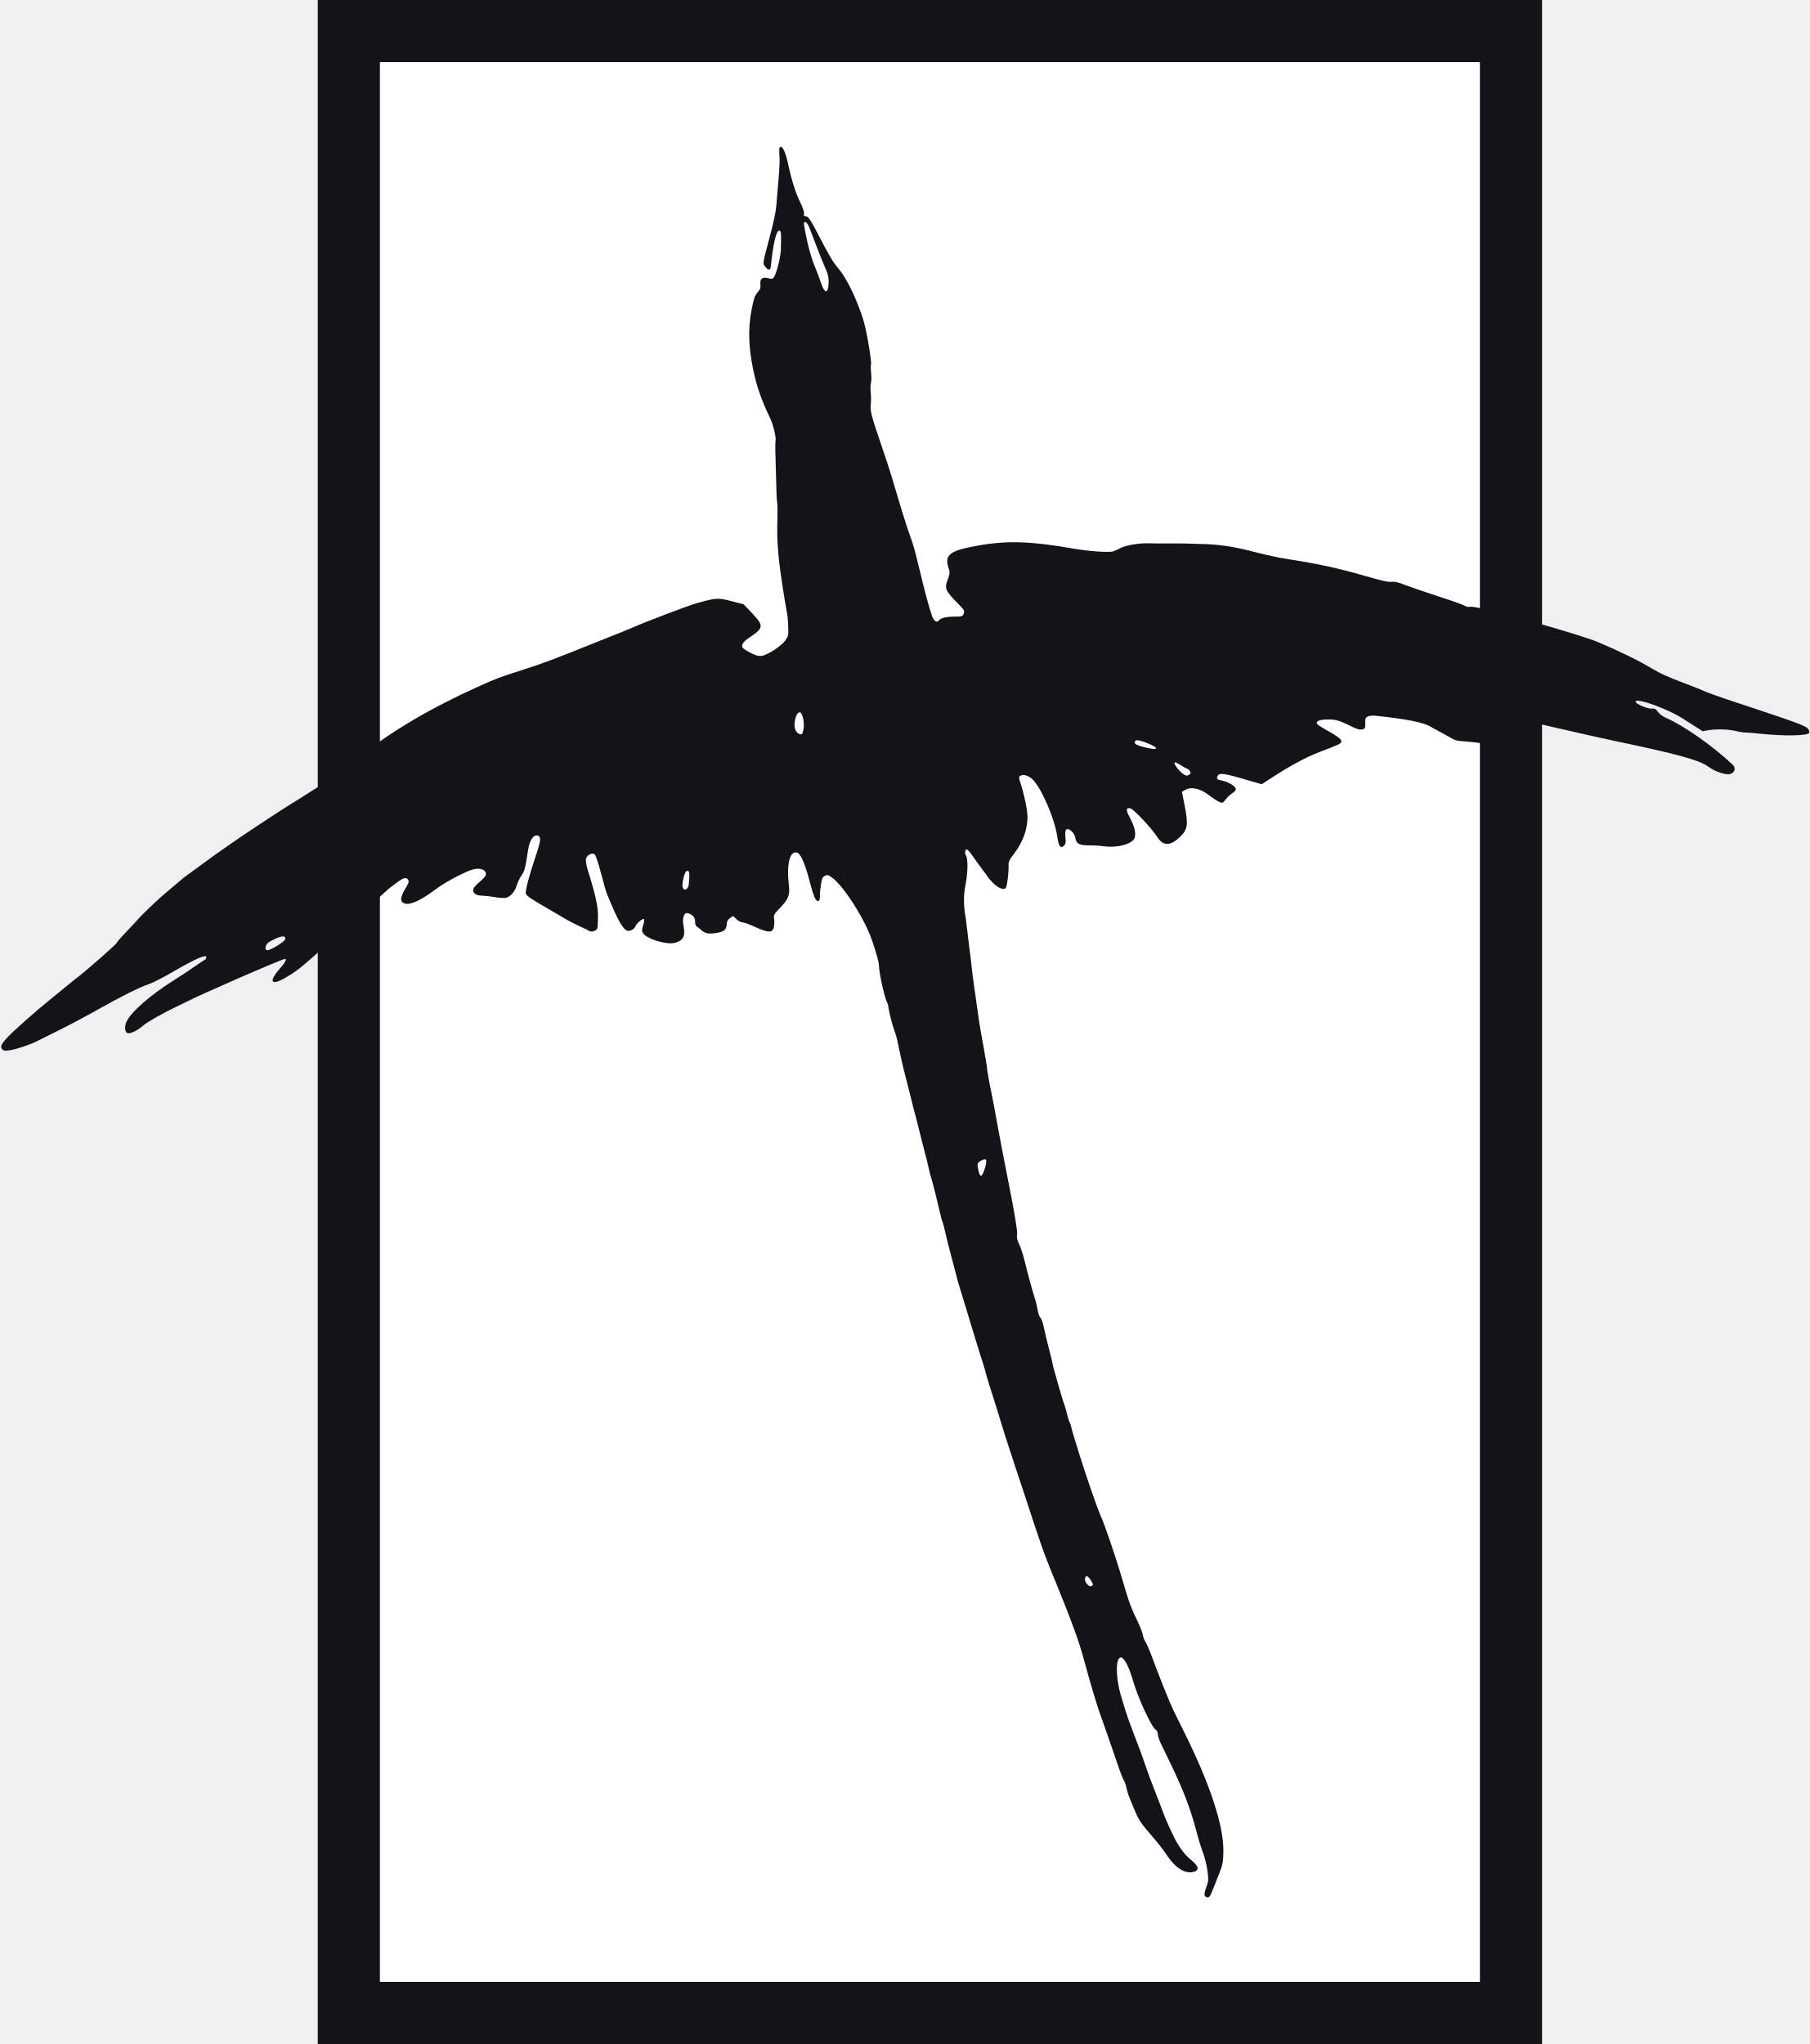
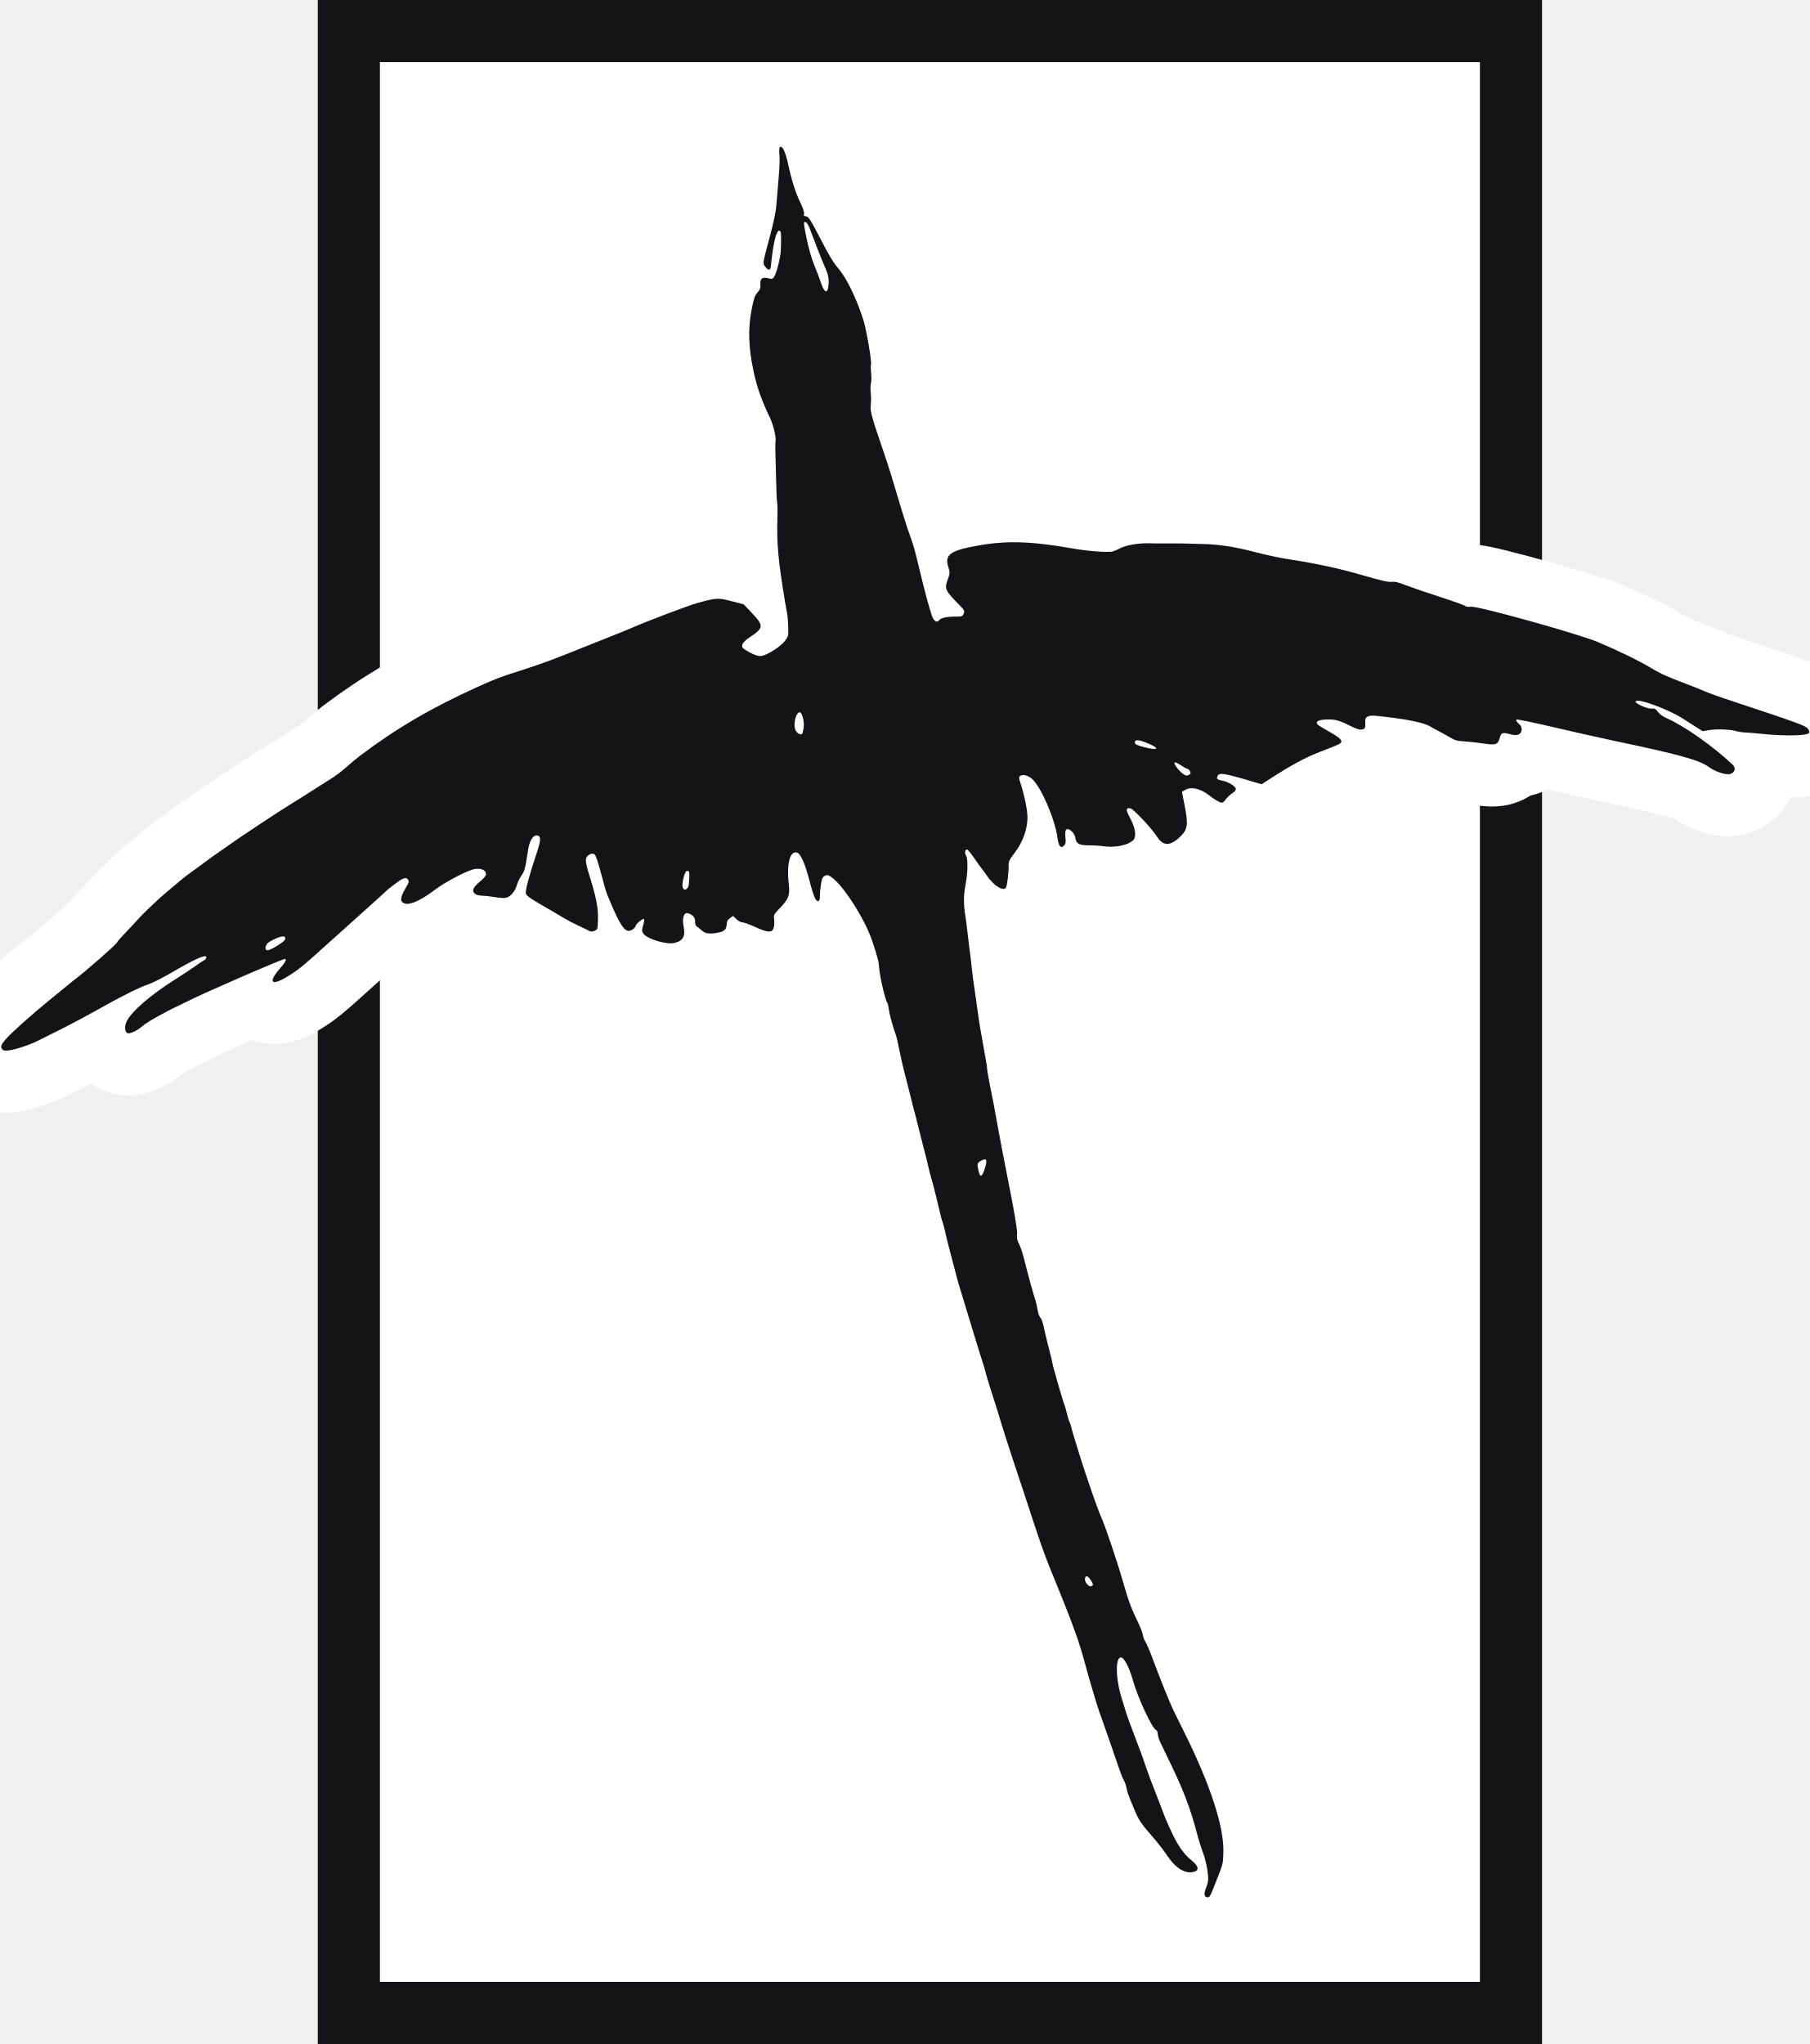
<svg xmlns="http://www.w3.org/2000/svg" viewBox="0 0 565.14 638.26" width="565.14" height="638.26" role="img" aria-label="The New Critic">
  <rect id="ground" x="0" y="0" width="565.14" height="638.26" fill="none" />
  <path id="field" fill="#FFFFFF" d="M108.94 9.7H471.86V628.56H108.94Z" />
  <path id="box" fill="none" stroke="#121417" stroke-width="19.4" d="M108.94 9.7H471.86V628.56H108.94Z" />
+   <path id="halo" fill="none" stroke="#FFFFFF" stroke-width="38.8" stroke-linejoin="round" stroke-linecap="round" d="M2.20 324.07C3.88 322.19 10.66 316.16 15.21 312.49C16.24 311.66 18.41 309.87 20.05 308.53C21.70 307.18 23.21 305.94 23.43 305.79C26.17 303.81 36.41 294.84 36.56 294.28C36.62 294.06 37.44 293.08 38.38 292.11C39.30 291.16 40.89 289.45 41.92 288.34C42.93 287.20 44.19 285.88 44.70 285.37C47.28 282.82 49.94 280.34 51.51 279.02C55.91 275.27 57.86 273.66 58.44 273.28C58.79 273.04 60.55 271.76 62.35 270.42C64.15 269.09 65.99 267.73 66.44 267.42C66.89 267.12 69.06 265.60 71.27 264.04C73.47 262.49 76.14 260.67 77.19 259.98C78.23 259.30 81.07 257.42 83.47 255.82C85.90 254.21 89.16 252.11 90.75 251.13C92.34 250.17 95.57 248.14 97.91 246.63C100.28 245.12 102.93 243.43 103.82 242.88C104.71 242.34 106.43 241.05 107.62 240.01C110.15 237.82 111.66 236.57 112.49 235.94C123.82 227.40 134.90 220.92 149.32 214.42C154.68 211.98 156.22 211.40 162.81 209.31C169.28 207.25 173.47 205.68 184.81 201.09C188.14 199.75 191.68 198.35 192.67 197.96C193.67 197.58 195.87 196.67 197.57 195.94C202.33 193.87 214.70 189.18 217.52 188.37C223.54 186.67 224.26 186.62 228.42 187.71L232.24 188.70L234.90 191.51C238.57 195.39 238.51 196.11 234.17 198.97C232.06 200.35 231.33 201.48 232.00 202.35C232.20 202.61 233.32 203.31 234.49 203.91C236.17 204.73 236.90 204.95 237.79 204.82C239.62 204.58 243.95 201.79 245.17 200.08C246.22 198.59 246.25 198.47 246.15 195.67C246.10 194.07 245.96 192.31 245.84 191.76C245.72 191.19 245.31 188.88 244.95 186.64C243.03 174.87 242.56 169.61 242.76 162.47C242.84 160.02 242.83 157.68 242.72 157.26C242.63 156.84 242.53 155.31 242.49 153.88C242.45 152.44 242.38 150.21 242.35 148.92C242.12 142.00 242.06 138.26 242.19 137.77C242.46 136.69 241.52 132.72 240.46 130.49C237.76 124.82 236.40 120.97 235.28 115.74C233.73 108.43 233.56 102.52 234.74 96.58C235.44 93.05 235.71 92.32 236.58 91.30C237.41 90.32 237.55 89.90 237.46 88.88C237.27 87.05 238.07 86.39 239.85 86.87C241.12 87.21 241.36 87.13 241.82 86.32C242.68 84.76 243.81 80.07 243.86 77.80C243.99 72.73 243.95 72.18 243.42 72.03C242.46 71.78 241.45 75.87 240.73 83.11C240.59 84.57 239.90 84.57 238.85 83.12C238.18 82.20 238.19 82.14 240.21 74.62C241.70 69.05 242.30 66.19 242.47 63.78C242.60 62.00 242.90 58.40 243.14 55.79C243.38 53.17 243.52 50.22 243.45 49.24C243.24 46.26 243.33 45.70 243.93 45.86C244.64 46.05 245.51 48.22 246.19 51.54C247.15 56.11 248.53 60.44 249.94 63.26C250.68 64.74 251.21 66.30 251.10 66.73C250.93 67.33 251.08 67.51 251.74 67.56C252.44 67.61 253.16 68.70 255.62 73.42C259.07 80.09 260.17 81.93 262.04 84.11C264.45 86.96 267.53 93.35 269.60 99.85C270.57 102.89 272.27 112.81 272.00 113.83C271.90 114.20 271.92 115.41 272.05 116.53C272.17 117.66 272.15 119.06 271.99 119.64C271.83 120.22 271.80 121.57 271.92 122.63C272.04 123.69 272.05 125.32 271.94 126.25C271.71 128.31 272.09 129.82 275.20 138.92C276.53 142.80 277.88 146.89 278.21 148.04C279.04 150.88 280.98 157.33 281.70 159.66C283.24 164.64 283.54 165.55 284.34 167.70C285.20 170.02 285.79 172.17 287.16 177.87C288.75 184.51 290.03 189.33 291.03 192.27C291.59 193.90 292.57 194.59 293.19 193.75C293.75 192.98 295.61 192.53 298.18 192.55C300.31 192.57 300.63 192.47 300.95 191.62C301.28 190.82 301.11 190.46 299.85 189.18C295.01 184.25 294.86 183.92 296.06 180.73C296.65 179.15 296.67 178.64 296.18 177.18C294.97 173.55 296.52 172.12 303.14 170.79C313.56 168.69 320.89 168.82 335.32 171.32C340.18 172.17 346.40 172.59 347.67 172.15C348.20 171.97 349.22 171.52 349.96 171.12C351.64 170.23 355.84 169.53 358.92 169.65C360.20 169.69 362.95 169.72 364.98 169.69C367.03 169.66 369.74 169.69 371.02 169.74C372.28 169.80 374.02 169.85 374.87 169.86C380.11 169.90 385.46 170.69 391.57 172.30C395.07 173.22 399.96 174.28 402.44 174.64C410.99 175.93 418.09 177.46 425.65 179.66C431.47 181.35 433.54 181.82 434.56 181.68C435.57 181.56 436.56 181.78 438.79 182.66C440.38 183.27 445.15 184.92 449.39 186.29C453.63 187.66 457.29 188.97 457.53 189.21C457.79 189.47 458.59 189.57 459.39 189.46C461.52 189.18 492.73 197.87 498.99 200.48C505.44 203.19 511.89 206.34 515.88 208.75C518.54 210.36 520.68 211.32 526.66 213.58C528.71 214.35 531.32 215.40 532.47 215.91C533.61 216.41 537.62 217.85 541.37 219.07C560.38 225.35 563.72 226.56 564.50 227.44C564.91 227.89 565.14 228.52 564.98 228.83C564.51 229.79 557.15 229.91 549.41 229.08C547.84 228.90 545.95 228.76 545.20 228.74C544.46 228.74 543.10 228.53 542.21 228.29C540.06 227.73 536.06 227.59 533.64 228.00L531.72 228.32L529.28 226.79C527.94 225.95 526.47 225.01 526.02 224.70C521.49 221.62 511.12 217.78 510.77 219.08C510.61 219.68 514.53 221.40 515.79 221.28C516.78 221.18 517.05 221.31 517.74 222.29C518.18 222.91 519.25 223.72 520.20 224.13C525.89 226.60 534.67 232.77 541.06 238.75C542.17 239.80 541.85 241.19 540.36 241.67C539.05 242.11 535.57 240.96 533.49 239.40C530.77 237.36 523.64 235.41 503.99 231.31C500.23 230.52 491.96 228.66 485.62 227.18C479.27 225.68 473.90 224.57 473.67 224.70C473.28 224.93 473.50 225.29 474.71 226.39C475.05 226.70 475.27 227.39 475.20 227.93C474.98 229.38 473.84 229.85 471.79 229.31C469.24 228.62 468.81 228.74 468.39 230.31C467.81 232.49 467.15 232.76 463.58 232.21C461.84 231.93 459.12 231.63 457.54 231.52C454.94 231.37 454.47 231.24 452.64 230.16C451.54 229.52 450.00 228.68 449.26 228.29C448.49 227.91 447.35 227.28 446.71 226.88C444.62 225.60 439.10 224.50 429.88 223.53C427.41 223.28 426.28 223.78 426.34 225.11C426.45 227.36 426.34 227.62 425.31 227.79C424.51 227.92 423.68 227.65 421.54 226.60C418.06 224.86 416.88 224.56 413.97 224.68C411.65 224.78 410.68 225.39 411.49 226.25C411.70 226.48 413.40 227.52 415.24 228.55C419.15 230.75 419.74 231.64 417.87 232.51C417.24 232.82 414.69 233.83 412.21 234.77C407.87 236.42 403.10 238.99 396.92 243.00L394.01 244.89L391.36 244.12C381.76 241.26 380.53 241.11 380.13 242.60C379.94 243.31 380.14 243.44 382.00 243.84C383.70 244.20 385.85 245.55 385.93 246.32C385.98 246.73 385.58 247.23 384.86 247.67C384.23 248.06 383.30 248.95 382.77 249.63C381.89 250.78 381.73 250.84 380.69 250.38C380.07 250.10 378.61 249.16 377.46 248.25C374.88 246.23 371.98 245.58 370.20 246.62L369.10 247.25L370.02 251.90C371.09 257.40 370.87 258.99 368.70 261.14C365.52 264.27 363.25 264.31 361.32 261.25C359.73 258.74 354.08 252.72 353.06 252.44C351.69 252.08 351.54 252.83 352.58 254.78C354.07 257.57 354.62 259.36 354.47 260.85C354.37 261.96 354.11 262.32 352.99 263.02C351.21 264.12 347.68 264.67 344.90 264.28C343.66 264.10 341.53 263.96 340.17 263.97C337.09 263.99 336.07 263.46 335.84 261.72C335.58 259.76 333.15 257.97 332.75 259.46C332.65 259.86 332.64 260.90 332.74 261.76C332.89 263.00 332.79 263.50 332.31 264.02C331.26 265.13 330.60 264.30 330.20 261.38C329.38 255.58 325.15 245.84 322.32 243.24C321.12 242.16 319.43 241.70 318.65 242.25C318.15 242.60 318.14 242.96 318.60 244.28C319.68 247.42 320.68 251.96 320.84 254.50C321.09 258.29 319.58 262.77 316.89 266.27C315.17 268.53 314.95 268.99 314.97 270.25C315.03 272.51 314.52 276.67 314.11 277.24C313.54 278.03 311.75 277.36 310.14 275.73C309.34 274.95 308.58 274.06 308.44 273.79C308.30 273.51 307.60 272.54 306.88 271.62C306.16 270.70 304.87 268.91 304.02 267.66C303.15 266.41 302.25 265.34 302.02 265.27C301.41 265.11 301.16 266.42 301.67 267.12C302.33 268.06 302.26 272.58 301.51 276.33C300.90 279.40 300.88 282.72 301.48 285.98C301.57 286.43 301.87 288.88 302.17 291.42C302.45 293.97 302.82 296.86 302.96 297.86C303.10 298.86 303.35 300.95 303.50 302.50C303.66 304.04 304.00 306.67 304.26 308.34C304.52 310.02 304.96 313.21 305.27 315.44C305.57 317.67 305.95 320.22 306.12 321.12C306.27 322.03 306.83 325.13 307.35 328.02C307.87 330.91 308.27 333.36 308.25 333.45C308.17 333.73 308.94 338.08 309.72 341.78C310.12 343.70 310.90 347.86 311.45 351.00C312.00 354.15 313.66 362.81 315.14 370.24C316.83 378.71 317.76 384.35 317.63 385.34C317.46 386.42 317.66 387.38 318.25 388.49C318.73 389.36 319.53 391.87 320.05 394.03C320.87 397.47 322.76 404.33 323.42 406.25C323.55 406.60 323.80 407.82 324.02 408.97C324.22 410.11 324.61 411.23 324.89 411.43C325.18 411.64 325.66 412.98 325.96 414.41C326.25 415.84 327.00 418.95 327.63 421.33C328.24 423.71 328.73 425.72 328.70 425.81C328.63 426.07 331.91 437.51 332.32 438.44C332.54 438.93 332.90 440.16 333.13 441.19C333.36 442.22 333.74 443.47 333.97 443.96C334.20 444.45 334.45 445.13 334.50 445.46C334.55 445.79 334.99 447.36 335.47 448.93C335.96 450.51 336.72 452.99 337.18 454.46C339.02 460.45 342.82 471.40 343.78 473.47C345.05 476.23 348.65 486.84 350.61 493.62C352.45 499.99 353.27 502.22 355.19 506.15C356.04 507.88 356.81 509.84 356.90 510.51C356.99 511.18 357.36 512.15 357.72 512.69C358.07 513.22 358.92 515.16 359.61 517.02C362.03 523.58 365.20 531.48 366.47 534.11C367.19 535.57 368.63 538.50 369.68 540.61C377.88 557.07 382.20 570.17 382.05 578.21C381.99 581.57 381.86 582.15 380.65 585.25C377.79 592.56 377.83 592.49 377.05 592.44C375.98 592.35 375.89 591.45 376.73 589.27C377.39 587.56 377.43 586.88 377.08 584.18C376.85 582.46 376.23 579.93 375.71 578.58C375.17 577.20 374.32 574.49 373.81 572.52C371.76 564.72 369.65 559.18 365.48 550.55C364.19 547.88 362.80 545.00 362.38 544.13C361.97 543.27 361.59 542.08 361.55 541.47C361.50 540.87 361.32 540.33 361.12 540.28C359.89 539.95 355.44 530.47 353.74 524.53C352.62 520.58 351.07 517.62 350.11 517.56C348.22 517.41 348.38 524.44 350.41 530.67C350.73 531.65 351.26 533.37 351.58 534.48C351.91 535.61 352.93 538.48 353.87 540.88C355.80 545.86 356.73 548.38 358.07 552.34C358.58 553.89 359.74 556.96 360.63 559.18C361.52 561.40 362.58 564.20 363.02 565.41C363.97 568.12 366.38 573.38 367.66 575.57C369.00 577.84 370.42 579.55 372.11 580.92C374.50 582.84 374.62 584.21 372.45 584.58C369.69 585.04 366.89 583.12 364.12 578.89C363.27 577.58 361.06 574.79 359.20 572.69C356.44 569.54 355.59 568.24 354.42 565.46C352.22 560.18 352.16 560.00 351.77 558.21C351.57 557.29 351.19 556.22 350.92 555.85C350.65 555.46 349.71 553.03 348.85 550.44C347.98 547.85 346.78 544.37 346.19 542.71C345.60 541.05 344.86 538.92 344.53 537.98C344.21 537.04 343.67 535.51 343.32 534.58C342.55 532.46 339.92 523.58 338.46 518.10C337.85 515.84 336.80 512.49 336.14 510.67C335.47 508.84 334.65 506.59 334.30 505.65C333.69 503.94 330.55 496.13 327.73 489.24C326.90 487.20 325.77 484.20 325.22 482.58C322.85 475.62 322.46 474.43 321.00 469.90C320.73 469.08 318.83 463.31 316.75 457.08C314.69 450.84 312.77 444.87 312.49 443.80C312.19 442.72 311.54 440.60 311.04 439.06C309.87 435.52 307.85 428.96 307.75 428.38C307.71 428.13 307.49 427.36 307.27 426.66C307.04 425.96 306.53 424.33 306.13 423.05C305.75 421.76 305.20 420.03 304.94 419.22C304.69 418.40 304.11 416.53 303.67 415.06C302.69 411.76 302.11 409.85 300.67 405.20C299.08 400.06 299.17 400.37 297.87 395.31C297.22 392.77 296.52 390.13 296.33 389.43C296.13 388.74 295.67 386.87 295.31 385.27C294.96 383.67 294.54 382.07 294.40 381.71C294.24 381.35 294.03 380.67 293.93 380.22C292.80 375.35 291.14 368.74 290.82 367.87C290.61 367.25 290.14 365.45 289.81 363.88C289.45 362.30 289.06 360.72 288.94 360.38C288.83 360.02 288.06 357.01 287.23 353.67C286.42 350.34 285.64 347.34 285.52 346.97C285.40 346.63 284.97 344.93 284.57 343.21C284.15 341.50 283.29 338.11 282.66 335.70C282.01 333.26 281.21 329.71 280.84 327.80C280.48 325.88 279.97 323.72 279.71 323.00C278.88 320.79 277.76 316.71 277.54 315.04C277.43 314.16 277.23 313.32 277.11 313.17C276.42 312.32 274.57 304.18 274.49 301.58C274.46 300.36 273.90 298.36 272.36 293.74C270.08 286.98 263.34 276.44 259.72 273.95C258.57 273.17 258.34 273.10 257.58 273.50C256.87 273.86 256.68 274.27 256.37 276.20C256.17 277.44 256.03 279.06 256.06 279.78C256.11 281.47 255.44 281.92 254.65 280.74C254.31 280.28 253.52 277.82 252.87 275.29C251.37 269.55 250.05 266.54 248.87 266.22C246.62 265.62 245.58 269.92 246.37 276.54C246.72 279.43 246.17 280.83 243.71 283.39C241.60 285.59 241.57 285.68 241.75 287.07C241.87 287.86 241.81 289.02 241.65 289.62C241.19 291.35 239.90 291.30 235.80 289.44C233.95 288.60 232.15 287.96 231.78 288.00C231.41 288.03 230.62 287.61 230.01 287.04L228.91 286.02L227.97 286.70C227.28 287.19 227.00 287.70 226.96 288.47C226.88 290.31 226.17 290.94 223.79 291.32C221.25 291.71 220.20 291.51 218.97 290.39C218.47 289.94 217.83 289.43 217.53 289.26C217.25 289.07 217.03 288.40 217.07 287.74C217.15 286.55 216.28 285.56 214.79 285.16C213.57 284.83 212.97 286.76 213.48 289.27C214.13 292.38 213.28 293.86 210.48 294.47C208.06 294.99 202.27 293.25 201.00 291.63C200.41 290.85 200.38 290.45 200.87 288.87C201.18 287.87 201.28 286.99 201.08 286.94C200.63 286.82 198.71 288.42 198.54 289.05C198.30 289.97 196.85 290.88 196.01 290.65C194.51 290.25 192.91 287.40 189.54 279.13C189.29 278.52 188.45 275.62 187.69 272.68C186.93 269.76 186.05 267.12 185.76 266.84C184.99 266.13 183.33 266.91 183.00 268.14C182.86 268.65 183.11 270.25 183.55 271.68C186.26 280.34 186.89 283.45 186.72 287.50C186.63 290.22 186.63 290.22 185.62 290.68C185.05 290.92 184.37 290.96 184.09 290.74C183.81 290.54 182.31 289.81 180.79 289.12C179.25 288.42 177.26 287.38 176.33 286.82C175.41 286.24 173.37 285.03 171.79 284.13C165.78 280.69 164.37 279.74 164.21 278.99C164.00 278.11 165.27 273.33 167.34 267.18C168.92 262.52 169.04 261.20 167.90 260.90C166.63 260.56 165.42 262.32 164.96 265.15C163.93 271.66 163.88 271.85 162.82 273.42C162.24 274.29 161.59 275.65 161.37 276.47C160.87 278.36 159.33 280.10 157.95 280.36C157.35 280.47 155.79 280.37 154.50 280.13C153.18 279.90 151.41 279.70 150.52 279.68C148.59 279.65 147.50 278.82 147.82 277.63C147.94 277.17 148.81 276.16 149.79 275.36C150.74 274.57 151.60 273.65 151.69 273.32C152.14 271.63 149.82 270.74 147.28 271.62C144.21 272.68 138.57 275.75 135.87 277.81C131.71 280.99 128.23 282.62 126.53 282.17C124.82 281.71 124.87 280.30 126.71 277.25C127.67 275.66 127.78 275.33 127.46 274.75C126.91 273.80 125.99 274.04 123.77 275.72C122.70 276.52 121.65 277.33 121.43 277.48C121.23 277.65 120.36 278.43 119.51 279.23C118.65 280.02 115.22 283.14 111.86 286.14C108.51 289.14 104.80 292.48 103.61 293.55C94.11 302.13 93.12 302.94 89.28 305.22C84.64 307.96 83.73 306.64 87.39 302.47C89.09 300.57 89.67 299.40 88.95 299.45C87.95 299.50 61.94 310.83 58.46 312.72C58.11 312.91 57.03 313.44 56.06 313.89C51.25 316.14 46.08 319.06 44.58 320.34C42.67 322.00 40.33 323.03 39.65 322.53C38.92 322.00 38.88 320.33 39.55 318.95C41.02 315.88 47.11 310.59 54.56 305.93C56.70 304.58 59.53 302.71 60.84 301.78C62.13 300.84 63.49 299.95 63.85 299.78C64.20 299.62 64.47 299.20 64.42 298.84C64.33 297.93 60.73 299.53 54.02 303.45C51.13 305.14 47.78 306.87 46.56 307.27C43.56 308.28 37.78 311.16 30.66 315.19C27.36 317.06 21.80 320.01 18.30 321.76C14.80 323.49 11.68 325.04 11.38 325.20C9.68 326.09 5.30 327.57 3.44 327.89C1.80 328.18 1.16 328.14 0.78 327.72C0.00 326.88 0.22 326.27 2.20 324.07Z" />
  <path id="bird" fill="#121417" fill-rule="evenodd" d="M2.20 324.07C3.88 322.19 10.66 316.16 15.21 312.49C16.24 311.66 18.41 309.87 20.05 308.53C21.70 307.18 23.21 305.94 23.43 305.79C26.17 303.81 36.41 294.84 36.56 294.28C36.62 294.06 37.44 293.08 38.38 292.11C39.30 291.16 40.89 289.45 41.92 288.34C42.93 287.20 44.19 285.88 44.70 285.37C47.28 282.82 49.94 280.34 51.51 279.02C55.91 275.27 57.86 273.66 58.44 273.28C58.79 273.04 60.55 271.76 62.35 270.42C64.15 269.09 65.99 267.73 66.44 267.42C66.89 267.12 69.06 265.60 71.27 264.04C73.47 262.49 76.14 260.67 77.19 259.98C78.23 259.30 81.07 257.42 83.47 255.82C85.90 254.21 89.16 252.11 90.75 251.13C92.34 250.17 95.57 248.14 97.91 246.63C100.28 245.12 102.93 243.43 103.82 242.88C104.71 242.34 106.43 241.05 107.62 240.01C110.15 237.82 111.66 236.57 112.49 235.94C123.82 227.40 134.90 220.92 149.32 214.42C154.68 211.98 156.22 211.40 162.81 209.31C169.28 207.25 173.47 205.68 184.81 201.09C188.14 199.75 191.68 198.35 192.67 197.96C193.67 197.58 195.87 196.67 197.57 195.94C202.33 193.87 214.70 189.18 217.52 188.37C223.54 186.67 224.26 186.62 228.42 187.71L232.24 188.70L234.90 191.51C238.57 195.39 238.51 196.11 234.17 198.97C232.06 200.35 231.33 201.48 232.00 202.35C232.20 202.61 233.32 203.31 234.49 203.91C236.17 204.73 236.90 204.95 237.79 204.82C239.62 204.58 243.95 201.79 245.17 200.08C246.22 198.59 246.25 198.47 246.15 195.67C246.10 194.07 245.96 192.31 245.84 191.76C245.72 191.19 245.31 188.88 244.95 186.64C243.03 174.87 242.56 169.61 242.76 162.47C242.84 160.02 242.83 157.68 242.72 157.26C242.63 156.84 242.53 155.31 242.49 153.88C242.45 152.44 242.38 150.21 242.35 148.92C242.12 142.00 242.06 138.26 242.19 137.77C242.46 136.69 241.52 132.72 240.46 130.49C237.76 124.82 236.40 120.97 235.28 115.74C233.73 108.43 233.56 102.52 234.74 96.58C235.44 93.05 235.71 92.32 236.58 91.30C237.41 90.32 237.55 89.90 237.46 88.88C237.27 87.05 238.07 86.39 239.85 86.87C241.12 87.21 241.36 87.13 241.82 86.32C242.68 84.76 243.81 80.07 243.86 77.80C243.99 72.73 243.95 72.18 243.42 72.03C242.46 71.78 241.45 75.87 240.73 83.11C240.59 84.57 239.90 84.57 238.85 83.12C238.18 82.20 238.19 82.14 240.21 74.62C241.70 69.05 242.30 66.19 242.47 63.78C242.60 62.00 242.90 58.40 243.14 55.79C243.38 53.17 243.52 50.22 243.45 49.24C243.24 46.26 243.33 45.70 243.93 45.86C244.64 46.05 245.51 48.22 246.19 51.54C247.15 56.11 248.53 60.44 249.94 63.26C250.68 64.74 251.21 66.30 251.10 66.73C250.93 67.33 251.08 67.51 251.74 67.56C252.44 67.61 253.16 68.70 255.62 73.42C259.07 80.09 260.17 81.93 262.04 84.11C264.45 86.96 267.53 93.35 269.60 99.85C270.57 102.89 272.27 112.81 272.00 113.83C271.90 114.20 271.92 115.41 272.05 116.53C272.17 117.66 272.15 119.06 271.99 119.64C271.83 120.22 271.80 121.57 271.92 122.63C272.04 123.69 272.05 125.32 271.94 126.25C271.71 128.31 272.09 129.82 275.20 138.92C276.53 142.80 277.88 146.89 278.21 148.04C279.04 150.88 280.98 157.33 281.70 159.66C283.24 164.64 283.54 165.55 284.34 167.70C285.20 170.02 285.79 172.17 287.16 177.87C288.75 184.51 290.03 189.33 291.03 192.27C291.59 193.90 292.57 194.59 293.19 193.75C293.75 192.98 295.61 192.53 298.18 192.55C300.31 192.57 300.63 192.47 300.95 191.62C301.28 190.82 301.11 190.46 299.85 189.18C295.01 184.25 294.86 183.92 296.06 180.73C296.65 179.15 296.67 178.64 296.18 177.18C294.97 173.55 296.52 172.12 303.14 170.79C313.56 168.69 320.89 168.82 335.32 171.32C340.18 172.17 346.40 172.59 347.67 172.15C348.20 171.97 349.22 171.52 349.96 171.12C351.64 170.23 355.84 169.53 358.92 169.65C360.20 169.69 362.95 169.72 364.98 169.69C367.03 169.66 369.74 169.69 371.02 169.74C372.28 169.80 374.02 169.85 374.87 169.86C380.11 169.90 385.46 170.69 391.57 172.30C395.07 173.22 399.96 174.28 402.44 174.64C410.99 175.93 418.09 177.46 425.65 179.66C431.47 181.35 433.54 181.82 434.56 181.68C435.57 181.56 436.56 181.78 438.79 182.66C440.38 183.27 445.15 184.92 449.39 186.29C453.63 187.66 457.29 188.97 457.53 189.21C457.79 189.47 458.59 189.57 459.39 189.46C461.52 189.18 492.73 197.87 498.99 200.48C505.44 203.19 511.89 206.34 515.88 208.75C518.54 210.36 520.68 211.32 526.66 213.58C528.71 214.35 531.32 215.40 532.47 215.91C533.61 216.41 537.62 217.85 541.37 219.07C560.38 225.35 563.72 226.56 564.50 227.44C564.91 227.89 565.14 228.52 564.98 228.83C564.51 229.79 557.15 229.91 549.41 229.08C547.84 228.90 545.95 228.76 545.20 228.74C544.46 228.74 543.10 228.53 542.21 228.29C540.06 227.73 536.06 227.59 533.64 228.00L531.72 228.32L529.28 226.79C527.94 225.95 526.47 225.01 526.02 224.70C521.49 221.62 511.12 217.78 510.77 219.08C510.61 219.68 514.53 221.40 515.79 221.28C516.78 221.18 517.05 221.31 517.74 222.29C518.18 222.91 519.25 223.72 520.20 224.13C525.89 226.60 534.67 232.77 541.06 238.75C542.17 239.80 541.85 241.19 540.36 241.67C539.05 242.11 535.57 240.96 533.49 239.40C530.77 237.36 523.64 235.41 503.99 231.31C500.23 230.52 491.96 228.66 485.62 227.18C479.27 225.68 473.90 224.57 473.67 224.70C473.28 224.93 473.50 225.29 474.71 226.39C475.05 226.70 475.27 227.39 475.20 227.93C474.98 229.38 473.84 229.85 471.79 229.31C469.24 228.62 468.81 228.74 468.39 230.31C467.81 232.49 467.15 232.76 463.58 232.21C461.84 231.93 459.12 231.63 457.54 231.52C454.94 231.37 454.47 231.24 452.64 230.16C451.54 229.52 450.00 228.68 449.26 228.29C448.49 227.91 447.35 227.28 446.71 226.88C444.62 225.60 439.10 224.50 429.88 223.53C427.41 223.28 426.28 223.78 426.34 225.11C426.45 227.36 426.34 227.62 425.31 227.79C424.51 227.92 423.68 227.65 421.54 226.60C418.06 224.86 416.88 224.56 413.97 224.68C411.65 224.78 410.68 225.39 411.49 226.25C411.70 226.48 413.40 227.52 415.24 228.55C419.15 230.75 419.74 231.64 417.87 232.51C417.24 232.82 414.69 233.83 412.21 234.77C407.87 236.42 403.10 238.99 396.92 243.00L394.01 244.89L391.36 244.12C381.76 241.26 380.53 241.11 380.13 242.60C379.94 243.31 380.14 243.44 382.00 243.84C383.70 244.20 385.85 245.55 385.93 246.32C385.98 246.73 385.58 247.23 384.86 247.67C384.23 248.06 383.30 248.95 382.77 249.63C381.89 250.78 381.73 250.84 380.69 250.38C380.07 250.10 378.61 249.16 377.46 248.25C374.88 246.23 371.98 245.58 370.20 246.62L369.10 247.25L370.02 251.90C371.09 257.40 370.87 258.99 368.70 261.14C365.52 264.27 363.25 264.31 361.32 261.25C359.73 258.74 354.08 252.72 353.06 252.44C351.69 252.08 351.54 252.83 352.58 254.78C354.07 257.57 354.62 259.36 354.47 260.85C354.37 261.96 354.11 262.32 352.99 263.02C351.21 264.12 347.68 264.67 344.90 264.28C343.66 264.10 341.53 263.96 340.17 263.97C337.09 263.99 336.07 263.46 335.84 261.72C335.58 259.76 333.15 257.97 332.75 259.46C332.65 259.86 332.64 260.90 332.74 261.76C332.89 263.00 332.79 263.50 332.31 264.02C331.26 265.13 330.60 264.30 330.20 261.38C329.38 255.58 325.15 245.84 322.32 243.24C321.12 242.16 319.43 241.70 318.65 242.25C318.15 242.60 318.14 242.96 318.60 244.28C319.68 247.42 320.68 251.96 320.84 254.50C321.09 258.29 319.58 262.77 316.89 266.27C315.17 268.53 314.95 268.99 314.97 270.25C315.03 272.51 314.52 276.67 314.11 277.24C313.54 278.03 311.75 277.36 310.14 275.73C309.34 274.95 308.58 274.06 308.44 273.79C308.30 273.51 307.60 272.54 306.88 271.62C306.16 270.70 304.87 268.91 304.02 267.66C303.15 266.41 302.25 265.34 302.02 265.27C301.41 265.11 301.16 266.42 301.67 267.12C302.33 268.06 302.26 272.58 301.51 276.33C300.90 279.40 300.88 282.72 301.48 285.98C301.57 286.43 301.87 288.88 302.17 291.42C302.45 293.97 302.82 296.86 302.96 297.86C303.10 298.86 303.35 300.95 303.50 302.50C303.66 304.04 304.00 306.67 304.26 308.34C304.52 310.02 304.96 313.21 305.27 315.44C305.57 317.67 305.95 320.22 306.12 321.12C306.27 322.03 306.83 325.13 307.35 328.02C307.87 330.91 308.27 333.36 308.25 333.45C308.17 333.73 308.94 338.08 309.72 341.78C310.12 343.70 310.90 347.86 311.45 351.00C312.00 354.15 313.66 362.81 315.14 370.24C316.83 378.71 317.76 384.35 317.63 385.34C317.46 386.42 317.66 387.38 318.25 388.49C318.73 389.36 319.53 391.87 320.05 394.03C320.87 397.47 322.76 404.33 323.42 406.25C323.55 406.60 323.80 407.82 324.02 408.97C324.22 410.11 324.61 411.23 324.89 411.43C325.18 411.64 325.66 412.98 325.96 414.41C326.25 415.84 327.00 418.95 327.63 421.33C328.24 423.71 328.73 425.72 328.70 425.81C328.63 426.07 331.91 437.51 332.32 438.44C332.54 438.93 332.90 440.16 333.13 441.19C333.36 442.22 333.74 443.47 333.97 443.96C334.20 444.45 334.45 445.13 334.50 445.46C334.55 445.79 334.99 447.36 335.47 448.93C335.96 450.51 336.72 452.99 337.18 454.46C339.02 460.45 342.82 471.40 343.78 473.47C345.05 476.23 348.65 486.84 350.61 493.62C352.45 499.99 353.27 502.22 355.19 506.15C356.04 507.88 356.81 509.84 356.90 510.51C356.99 511.18 357.36 512.15 357.72 512.69C358.07 513.22 358.92 515.16 359.61 517.02C362.03 523.58 365.20 531.48 366.47 534.11C367.19 535.57 368.63 538.50 369.68 540.61C377.88 557.07 382.20 570.17 382.05 578.21C381.99 581.57 381.86 582.15 380.65 585.25C377.79 592.56 377.83 592.49 377.05 592.44C375.98 592.35 375.89 591.45 376.73 589.27C377.39 587.56 377.43 586.88 377.08 584.18C376.85 582.46 376.23 579.93 375.71 578.58C375.17 577.20 374.32 574.49 373.81 572.52C371.76 564.72 369.65 559.18 365.48 550.55C364.19 547.88 362.80 545.00 362.38 544.13C361.97 543.27 361.59 542.08 361.55 541.47C361.50 540.87 361.32 540.33 361.12 540.28C359.89 539.95 355.44 530.47 353.74 524.53C352.62 520.58 351.07 517.62 350.11 517.56C348.22 517.41 348.38 524.44 350.41 530.67C350.73 531.65 351.26 533.37 351.58 534.48C351.91 535.61 352.93 538.48 353.87 540.88C355.80 545.86 356.73 548.38 358.07 552.34C358.58 553.89 359.74 556.96 360.63 559.18C361.52 561.40 362.58 564.20 363.02 565.41C363.97 568.12 366.38 573.38 367.66 575.57C369.00 577.84 370.42 579.55 372.11 580.92C374.50 582.84 374.62 584.21 372.45 584.58C369.69 585.04 366.89 583.12 364.12 578.89C363.27 577.58 361.06 574.79 359.20 572.69C356.44 569.54 355.59 568.24 354.42 565.46C352.22 560.18 352.16 560.00 351.77 558.21C351.57 557.29 351.19 556.22 350.92 555.85C350.65 555.46 349.71 553.03 348.85 550.44C347.98 547.85 346.78 544.37 346.19 542.71C345.60 541.05 344.86 538.92 344.53 537.98C344.21 537.04 343.67 535.51 343.32 534.58C342.55 532.46 339.92 523.58 338.46 518.10C337.85 515.84 336.80 512.49 336.14 510.67C335.47 508.84 334.65 506.59 334.30 505.65C333.69 503.94 330.55 496.13 327.73 489.24C326.90 487.20 325.77 484.20 325.22 482.58C322.85 475.62 322.46 474.43 321.00 469.90C320.73 469.08 318.83 463.31 316.75 457.08C314.69 450.84 312.77 444.87 312.49 443.80C312.19 442.72 311.54 440.60 311.04 439.06C309.87 435.52 307.85 428.96 307.75 428.38C307.71 428.13 307.49 427.36 307.27 426.66C307.04 425.96 306.53 424.33 306.13 423.05C305.75 421.76 305.20 420.03 304.94 419.22C304.69 418.40 304.11 416.53 303.67 415.06C302.69 411.76 302.11 409.85 300.67 405.20C299.08 400.06 299.17 400.37 297.87 395.31C297.22 392.77 296.52 390.13 296.33 389.43C296.13 388.74 295.67 386.87 295.31 385.27C294.96 383.67 294.54 382.07 294.40 381.71C294.24 381.35 294.03 380.67 293.93 380.22C292.80 375.35 291.14 368.74 290.82 367.87C290.61 367.25 290.14 365.45 289.81 363.88C289.45 362.30 289.06 360.72 288.94 360.38C288.83 360.02 288.06 357.01 287.23 353.67C286.42 350.34 285.64 347.34 285.52 346.97C285.40 346.63 284.97 344.93 284.57 343.21C284.15 341.50 283.29 338.11 282.66 335.70C282.01 333.26 281.21 329.71 280.84 327.80C280.48 325.88 279.97 323.72 279.71 323.00C278.88 320.79 277.76 316.71 277.54 315.04C277.43 314.16 277.23 313.32 277.11 313.17C276.42 312.32 274.57 304.18 274.49 301.58C274.46 300.36 273.90 298.36 272.36 293.74C270.08 286.98 263.34 276.44 259.72 273.95C258.57 273.17 258.34 273.10 257.58 273.50C256.87 273.86 256.68 274.27 256.37 276.20C256.17 277.44 256.03 279.06 256.06 279.78C256.11 281.47 255.44 281.92 254.65 280.74C254.31 280.28 253.52 277.82 252.87 275.29C251.37 269.55 250.05 266.54 248.87 266.22C246.62 265.62 245.58 269.92 246.37 276.54C246.72 279.43 246.17 280.83 243.71 283.39C241.60 285.59 241.57 285.68 241.75 287.07C241.87 287.86 241.81 289.02 241.65 289.62C241.19 291.35 239.90 291.30 235.80 289.44C233.95 288.60 232.15 287.96 231.78 288.00C231.41 288.03 230.62 287.61 230.01 287.04L228.91 286.02L227.97 286.70C227.28 287.19 227.00 287.70 226.96 288.47C226.88 290.31 226.17 290.94 223.79 291.32C221.25 291.71 220.20 291.51 218.97 290.39C218.47 289.94 217.83 289.43 217.53 289.26C217.25 289.07 217.03 288.40 217.07 287.74C217.15 286.55 216.28 285.56 214.79 285.16C213.57 284.83 212.97 286.76 213.48 289.27C214.13 292.38 213.28 293.86 210.48 294.47C208.06 294.99 202.27 293.25 201.00 291.63C200.41 290.85 200.38 290.45 200.87 288.87C201.18 287.87 201.28 286.99 201.08 286.94C200.63 286.82 198.71 288.42 198.54 289.05C198.30 289.97 196.85 290.88 196.01 290.65C194.51 290.25 192.91 287.40 189.54 279.13C189.29 278.52 188.45 275.62 187.69 272.68C186.93 269.76 186.05 267.12 185.76 266.84C184.99 266.13 183.33 266.91 183.00 268.14C182.86 268.65 183.11 270.25 183.55 271.68C186.26 280.34 186.89 283.45 186.72 287.50C186.63 290.22 186.63 290.22 185.62 290.68C185.05 290.92 184.37 290.96 184.09 290.74C183.81 290.54 182.31 289.81 180.79 289.12C179.25 288.42 177.26 287.38 176.33 286.82C175.41 286.24 173.37 285.03 171.79 284.13C165.78 280.69 164.37 279.74 164.21 278.99C164.00 278.11 165.27 273.33 167.34 267.18C168.92 262.52 169.04 261.20 167.90 260.90C166.63 260.56 165.42 262.32 164.96 265.15C163.93 271.66 163.88 271.85 162.82 273.42C162.24 274.29 161.59 275.65 161.37 276.47C160.87 278.36 159.33 280.10 157.95 280.36C157.35 280.47 155.79 280.37 154.50 280.13C153.18 279.90 151.41 279.70 150.52 279.68C148.59 279.65 147.50 278.82 147.82 277.63C147.94 277.17 148.81 276.16 149.79 275.36C150.74 274.57 151.60 273.65 151.69 273.32C152.14 271.63 149.82 270.74 147.28 271.62C144.21 272.68 138.57 275.75 135.87 277.81C131.71 280.99 128.23 282.62 126.53 282.17C124.82 281.71 124.87 280.30 126.71 277.25C127.67 275.66 127.78 275.33 127.46 274.75C126.91 273.80 125.99 274.04 123.77 275.72C122.70 276.52 121.65 277.33 121.43 277.48C121.23 277.65 120.36 278.43 119.51 279.23C118.65 280.02 115.22 283.14 111.86 286.14C108.51 289.14 104.80 292.48 103.61 293.55C94.11 302.13 93.12 302.94 89.28 305.22C84.64 307.96 83.73 306.64 87.39 302.47C89.09 300.57 89.67 299.40 88.95 299.45C87.95 299.50 61.94 310.83 58.46 312.72C58.11 312.91 57.03 313.44 56.06 313.89C51.25 316.14 46.08 319.06 44.58 320.34C42.67 322.00 40.33 323.03 39.65 322.53C38.92 322.00 38.88 320.33 39.55 318.95C41.02 315.88 47.11 310.59 54.56 305.93C56.70 304.58 59.53 302.71 60.84 301.78C62.13 300.84 63.49 299.95 63.85 299.78C64.20 299.62 64.47 299.20 64.42 298.84C64.33 297.93 60.73 299.53 54.02 303.45C51.13 305.14 47.78 306.87 46.56 307.27C43.56 308.28 37.78 311.16 30.66 315.19C27.36 317.06 21.80 320.01 18.30 321.76C14.80 323.49 11.68 325.04 11.38 325.20C9.68 326.09 5.30 327.57 3.44 327.89C1.80 328.18 1.16 328.14 0.78 327.72C0.00 326.88 0.22 326.27 2.20 324.07ZM83.42 296.72C84.20 296.93 88.82 294.13 89.04 293.32C89.36 292.14 88.13 292.11 85.74 293.24C83.82 294.16 83.23 294.64 83.01 295.48C82.80 296.27 82.89 296.58 83.42 296.72ZM252.03 75.10C252.62 77.85 253.65 81.37 254.34 82.94C255.02 84.53 255.94 86.93 256.37 88.28C257.56 91.90 258.67 91.85 258.79 88.16C258.84 86.85 258.53 85.42 257.87 84.02C257.34 82.84 256.10 79.83 255.15 77.33C254.19 74.81 253.12 72.03 252.78 71.13C252.16 69.53 251.31 68.81 251.08 69.69C251.01 69.93 251.43 72.37 252.03 75.10ZM213.20 277.13C213.68 278.40 214.97 277.68 215.11 276.11C215.44 272.34 215.34 271.71 214.41 272.00C213.76 272.19 212.82 276.17 213.20 277.13ZM248.37 227.85C248.63 228.52 249.18 229.08 249.69 229.22C250.50 229.44 250.58 229.35 250.93 227.61C251.30 225.81 250.63 222.66 249.83 222.45C248.68 222.14 247.63 226.01 248.37 227.85ZM305.53 365.41C306.04 367.82 306.64 367.70 307.51 364.99C308.40 362.21 308.14 361.51 306.54 362.36C305.16 363.09 305.08 363.32 305.53 365.41ZM357.24 233.29C361.95 234.53 362.40 233.64 357.92 231.90C355.31 230.89 354.30 230.90 354.40 231.97C354.45 232.40 355.17 232.73 357.24 233.29ZM369.43 241.63C370.36 242.27 370.64 242.33 371.24 241.97C371.84 241.64 371.91 241.44 371.65 240.88C371.48 240.50 371.05 240.12 370.69 240.02C370.34 239.93 369.43 239.41 368.67 238.89C367.89 238.37 367.08 237.99 366.86 238.06C366.30 238.23 368.05 240.67 369.43 241.63ZM339.55 494.73C340.24 495.41 340.50 495.49 340.99 495.20C341.48 494.92 341.41 494.60 340.67 493.45C340.16 492.69 339.56 492.11 339.34 492.18C338.56 492.41 338.69 493.90 339.55 494.73Z" />
</svg>
